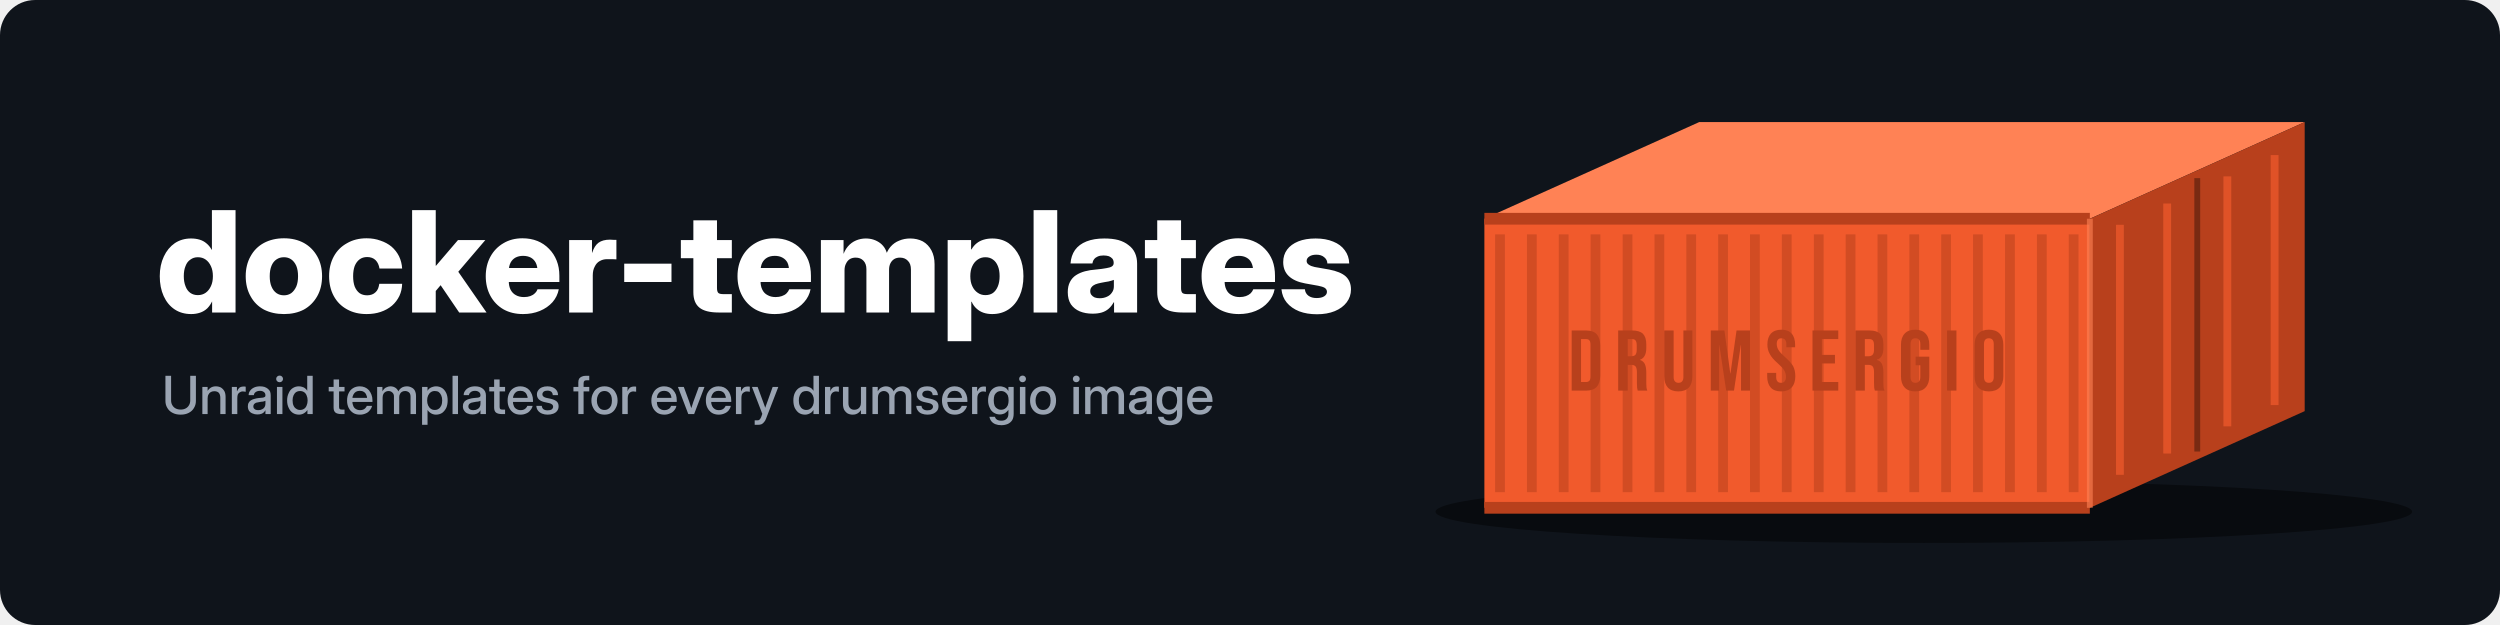
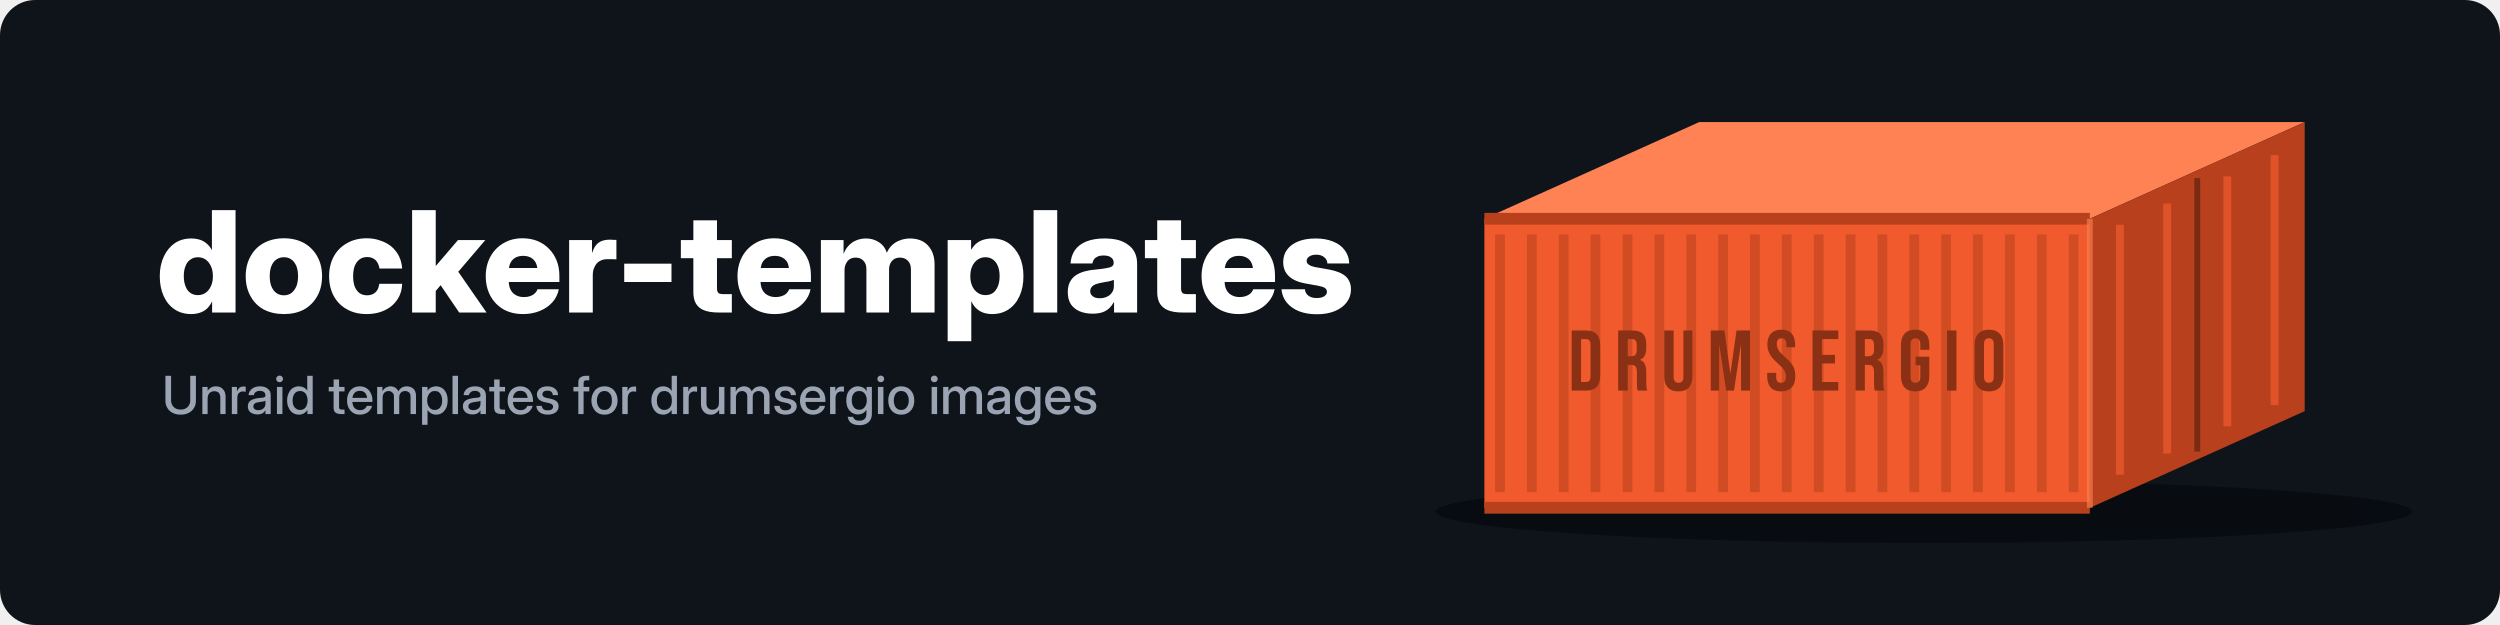
<svg xmlns="http://www.w3.org/2000/svg" viewBox="0 0 1280 320" width="1280" height="320" role="img" aria-label="docker-templates: a shipping container">
  <defs>
    <clipPath id="k">
      <rect width="1280" height="320" rx="18" />
    </clipPath>
  </defs>
  <g clip-path="url(#k)">
    <rect width="1280" height="320" fill="#0F141B" />
    <ellipse cx="985" cy="262" rx="250" ry="16" fill="#000" opacity=".45" />
    <path d="M760 112h310l110 -49.5h-310z" fill="#FF8255" />
    <rect x="760" y="112" width="310" height="148" fill="#F15A2C" />
    <path d="M1070 112l110 -49.5v148l-110 49.5z" fill="#B8401C" />
    <path d="M768.0 120v132M784.3 120v132M800.6 120v132M816.9 120v132M833.3 120v132M849.6 120v132M865.9 120v132M882.2 120v132M898.5 120v132M914.8 120v132M931.2 120v132M947.5 120v132M963.8 120v132M980.1 120v132M996.4 120v132M1012.7 120v132M1029.1 120v132M1045.4 120v132M1061.7 120v132" stroke="#B8401C" stroke-width="5" opacity=".55" />
    <path d="M1085.4 115.1v128M1109.6 104.2v128M1140.4 90.3v128M1164.6 79.4v128" stroke="#F15A2C" stroke-width="4" opacity=".7" />
    <path d="M1125.0 91.2v140" stroke="#000" stroke-opacity=".35" stroke-width="3" />
    <path d="M760 112h310M760 260h310" stroke="#B8401C" stroke-width="6" />
    <path d="M1070 112v148" stroke="#FF8255" stroke-width="3" opacity=".6" />
-     <path fill="#B8401C" d="m804.7 169.2h7.4q3.6 0 5.4 1.9 1.8 2 1.8 5.7v15.6q0 3.7-1.8 5.7-1.8 1.9-5.4 1.9h-7.4zm7.3 26.4q1.2 0 1.8-.7.6-.7.6-2.3v-16q0-1.6-.6-2.3-.6-.7-1.8-.7h-2.5v22zm16.5-26.4h7.2q3.7 0 5.5 1.7 1.7 1.8 1.7 5.4v1.9q0 4.8-3.2 6v.1q1.8.6 2.5 2.2.7 1.6.7 4.3v5.5q0 1.3.1 2.1.1.8.4 1.6h-4.9q-.2-.7-.3-1.4-.1-.7-.1-2.4v-5.6q0-2.1-.7-3-.7-.8-2.4-.8h-1.6v13.2h-4.9zm6.6 13.2q1.5 0 2.2-.7.7-.8.7-2.6v-2.3q0-1.7-.6-2.5-.6-.7-1.8-.7h-2.2v8.8zm17 10.3v-23.5h4.8v23.8q0 1.6.7 2.3.6.7 1.8.7 1.2 0 1.8-.7.7-.7.7-2.3v-23.8h4.6v23.5q0 3.7-1.8 5.7-1.9 2-5.4 2-3.5 0-5.4-2-1.8-2-1.8-5.7zm23.8-23.5h7l3 22h.1l3.1-22h6.9v30.8h-4.6v-23.3h-.1l-3.5 23.3h-4l-3.5-23.3h-.1v23.3h-4.3zm28.9 23.5v-1.8h4.6v2.1q0 3 2.5 3 1.2 0 1.8-.7.7-.7.7-2.3 0-2-.9-3.4-.9-1.5-3.3-3.6-3-2.6-4.1-4.8-1.2-2.1-1.2-4.8 0-3.6 1.8-5.6 1.9-2 5.4-2 3.5 0 5.2 2 1.8 2 1.8 5.7v1.3h-4.5v-1.6q0-1.6-.7-2.3-.6-.7-1.8-.7-2.4 0-2.4 2.9 0 1.7.9 3.1.9 1.5 3.3 3.6 3 2.6 4.2 4.7 1.1 2.2 1.1 5.1 0 3.8-1.9 5.8-1.8 2-5.4 2-3.5 0-5.3-2-1.8-2-1.8-5.7zm23.2-23.5h13.2v4.4h-8.4v8.1h6.7v4.4h-6.7v9.5h8.4v4.4h-13.2zm22 0h7.1q3.8 0 5.5 1.7 1.7 1.8 1.7 5.4v1.9q0 4.8-3.2 6v.1q1.8.6 2.5 2.2.7 1.6.7 4.3v5.5q0 1.3.1 2.1.1.8.5 1.6h-5q-.2-.7-.3-1.4-.1-.7-.1-2.4v-5.6q0-2.1-.7-3-.7-.8-2.3-.8h-1.7v13.2h-4.8zm6.6 13.2q1.4 0 2.1-.7.8-.8.8-2.6v-2.3q0-1.7-.6-2.5-.6-.7-1.9-.7h-2.2v8.8zm16.7 10.3v-16.2q0-3.7 1.9-5.7 1.8-2 5.4-2 3.5 0 5.3 2 1.9 2 1.9 5.7v2.6h-4.6v-2.9q0-3-2.5-3-2.5 0-2.5 3v16.8q0 3 2.5 3 2.5 0 2.5-3v-6h-2.4v-4.4h7v10.1q0 3.7-1.9 5.7-1.8 2-5.3 2-3.6 0-5.4-2-1.9-2-1.9-5.7zm23.6-23.5h4.8v30.8h-4.8zm14.1 23.5v-16.2q0-3.7 1.9-5.7 1.9-2 5.4-2 3.6 0 5.5 2 1.9 2 1.9 5.7v16.2q0 3.7-1.9 5.7-1.9 2-5.5 2-3.5 0-5.4-2-1.9-2-1.9-5.7zm9.8.3v-16.8q0-3-2.5-3-2.5 0-2.5 3v16.8q0 3 2.5 3 2.5 0 2.5-3z" />
+     <path fill="#8A3015" d="m804.7 169.2h7.4q3.6 0 5.4 1.9 1.8 2 1.8 5.7v15.6q0 3.7-1.8 5.7-1.8 1.9-5.4 1.9h-7.4zm7.3 26.4q1.2 0 1.8-.7.6-.7.6-2.3v-16q0-1.6-.6-2.3-.6-.7-1.8-.7h-2.5v22zm16.5-26.4h7.2q3.7 0 5.5 1.7 1.7 1.8 1.7 5.4v1.9q0 4.8-3.2 6v.1q1.8.6 2.5 2.2.7 1.6.7 4.3v5.5q0 1.3.1 2.1.1.8.4 1.6h-4.9q-.2-.7-.3-1.4-.1-.7-.1-2.4v-5.6q0-2.1-.7-3-.7-.8-2.4-.8h-1.6v13.2h-4.9zm6.6 13.2q1.5 0 2.2-.7.7-.8.7-2.6v-2.3q0-1.7-.6-2.5-.6-.7-1.8-.7h-2.2v8.8zm17 10.3v-23.5h4.8v23.8q0 1.6.7 2.3.6.7 1.8.7 1.2 0 1.8-.7.7-.7.7-2.3v-23.8h4.6v23.5q0 3.7-1.8 5.7-1.9 2-5.4 2-3.5 0-5.4-2-1.8-2-1.8-5.7zm23.8-23.5h7l3 22h.1l3.1-22h6.9v30.8h-4.6v-23.3h-.1l-3.5 23.3h-4l-3.5-23.3h-.1v23.3h-4.3zm28.9 23.5v-1.8h4.6v2.1q0 3 2.5 3 1.2 0 1.8-.7.7-.7.7-2.3 0-2-.9-3.4-.9-1.5-3.3-3.6-3-2.6-4.1-4.8-1.2-2.1-1.2-4.8 0-3.6 1.8-5.6 1.9-2 5.4-2 3.5 0 5.2 2 1.8 2 1.8 5.7v1.3h-4.5v-1.6q0-1.6-.7-2.3-.6-.7-1.8-.7-2.4 0-2.4 2.9 0 1.7.9 3.1.9 1.5 3.3 3.6 3 2.6 4.2 4.7 1.1 2.2 1.1 5.1 0 3.8-1.9 5.8-1.8 2-5.4 2-3.5 0-5.3-2-1.8-2-1.8-5.7zm23.2-23.5h13.2v4.4h-8.4v8.1h6.7v4.4h-6.7v9.5h8.4v4.4h-13.2zm22 0h7.1q3.8 0 5.5 1.7 1.7 1.8 1.7 5.4v1.9q0 4.8-3.2 6v.1q1.8.6 2.5 2.2.7 1.6.7 4.3v5.5q0 1.3.1 2.1.1.8.5 1.6h-5q-.2-.7-.3-1.4-.1-.7-.1-2.4v-5.6q0-2.1-.7-3-.7-.8-2.3-.8h-1.7v13.2h-4.8zm6.6 13.2q1.4 0 2.1-.7.8-.8.8-2.6v-2.3q0-1.7-.6-2.5-.6-.7-1.9-.7h-2.2v8.8zm16.7 10.3v-16.2q0-3.7 1.9-5.7 1.8-2 5.4-2 3.5 0 5.3 2 1.9 2 1.9 5.7v2.6h-4.6v-2.9q0-3-2.5-3-2.5 0-2.5 3v16.8q0 3 2.5 3 2.5 0 2.5-3v-6h-2.4v-4.4h7v10.1q0 3.7-1.9 5.7-1.8 2-5.3 2-3.6 0-5.4-2-1.9-2-1.9-5.7zm23.6-23.5h4.8v30.8h-4.8zm14.1 23.5v-16.2q0-3.7 1.9-5.7 1.9-2 5.4-2 3.6 0 5.5 2 1.9 2 1.9 5.7v16.2q0 3.7-1.9 5.7-1.9 2-5.5 2-3.5 0-5.4-2-1.9-2-1.9-5.7zm9.8.3v-16.8q0-3-2.5-3-2.5 0-2.5 3v16.8q0 3 2.5 3 2.5 0 2.5-3z" />
    <path fill="#FFFFFF" d="m97.9 160.8q-4.9 0-8.5-2.4-3.6-2.4-5.6-6.8-2-4.4-2-10.2 0-5.7 2.1-10.1 2-4.3 5.6-6.8 3.6-2.4 8.3-2.4 2.4 0 4.4.6 2 .6 3.5 1.9 1.6 1.3 2.7 3.3h.1v-20.3h12.1v52.4h-12v-5.7q-1 2.1-2.5 3.6-1.6 1.5-3.7 2.2-2.1.7-4.5.7zm3.4-9.7q2.3 0 4-1.2 1.7-1.2 2.7-3.4 1-2.1 1-5.1 0-3-1-5.1-1-2.2-2.7-3.4-1.7-1.2-4-1.2-2.2 0-3.8 1.2-1.7 1.1-2.5 3.3-.9 2.1-.9 5.2 0 3 .9 5.2.8 2.2 2.5 3.4 1.6 1.1 3.8 1.1zm44.1 9.7q-5.8 0-10.3-2.3-4.4-2.4-6.8-6.8-2.5-4.4-2.5-10.3 0-5.8 2.5-10.2 2.4-4.4 6.8-6.8 4.5-2.4 10.3-2.4 5.8 0 10.2 2.4 4.3 2.4 6.8 6.8 2.5 4.4 2.5 10.2 0 5.9-2.5 10.3-2.5 4.4-6.8 6.8-4.4 2.3-10.2 2.3zm0-9.6q2.1 0 3.7-1.1 1.6-1.2 2.6-3.4.9-2.1.9-5.3 0-3.1-.9-5.3-1-2.2-2.6-3.3-1.6-1.1-3.7-1.1-2.2 0-3.8 1.1-1.7 1.1-2.6 3.3-.9 2.2-.9 5.3 0 3.2.9 5.3.9 2.2 2.6 3.4 1.6 1.1 3.8 1.1zm42.3 9.6q-5.7 0-10-2.4-4.4-2.4-6.8-6.8-2.4-4.4-2.4-10.2 0-5.7 2.4-10.1 2.4-4.4 6.8-6.8 4.3-2.5 10-2.5 3.9 0 7.1 1.2 3.3 1.1 5.7 3.1 2.4 2.1 3.8 4.9 1.4 2.9 1.6 6.3h-11.6q-.2-1.3-.7-2.4-.5-1.1-1.3-1.9-.8-.8-1.9-1.2-1.1-.4-2.4-.4-2.3 0-3.9 1.2-1.6 1.2-2.5 3.4-.8 2.2-.8 5.2 0 3.1.8 5.3.9 2.2 2.5 3.4 1.6 1.1 3.9 1.1 1.3 0 2.4-.4 1.1-.4 1.9-1.2.8-.7 1.3-1.9.4-1.1.6-2.4h11.7q-.1 3.4-1.4 6.2-1.4 2.9-3.8 5-2.5 2.1-5.8 3.2-3.2 1.1-7.2 1.1zm34.2-10.4v-14.3h1.3l11.3-13.2h14l-16.3 19.1h-3.2zm-10.9 9.6v-52.4h12.1v52.4zm24.1 0l-10.4-15.3 7.9-8.5 16.5 23.8zm32.7.8q-5.7 0-10-2.4-4.3-2.5-6.7-6.9-2.4-4.4-2.4-10.1 0-5.6 2.4-10 2.4-4.4 6.7-6.9 4.2-2.5 9.7-2.5 4.2 0 7.7 1.4 3.4 1.4 5.9 4 2.5 2.5 3.9 6 1.4 3.5 1.4 7.8v3.2h-33.7v-7.2h28l-5.5 1.5q0-2.4-.9-4.2-.9-1.7-2.5-2.6-1.7-.9-4-.9-2.2 0-3.9.9-1.6.9-2.5 2.6-.9 1.8-.9 4.2v5.3q0 2.5.9 4.3 1 1.9 2.7 2.8 1.7 1 4.2 1 1.8 0 3.2-.5 1.4-.5 2.3-1.4 1-.9 1.4-2.1h10.9q-.7 3.7-3.2 6.6-2.6 2.9-6.5 4.5-3.9 1.6-8.6 1.6zm23.6-.8v-37.1h11.7v6.5h.1q1.1-3.5 3.2-5.1 2.2-1.6 5.9-1.6 1 0 1.8.1.8 0 1.5 0v10q-.7 0-2-.1-1.4 0-2.8 0-2.1 0-3.8 1-1.6.9-2.5 2.8-1 1.8-1 4.5v19zm52.4-25v9.4h-24.2v-9.4zm30.9-12.1v9.3h-26.1v-9.3zm-19.7-10.1h12.1v34.7q0 1.8.7 2.5.7.6 2.7.6.9 0 2.3 0 1.3 0 1.9 0v9.4q-.9 0-2.9 0-1.9 0-3.9 0-6.7 0-9.8-2.5-3.1-2.5-3.1-7.9zm41.7 48q-5.7 0-10-2.4-4.3-2.5-6.7-6.9-2.4-4.4-2.4-10.1 0-5.6 2.4-10 2.4-4.4 6.7-6.9 4.2-2.5 9.7-2.5 4.2 0 7.6 1.4 3.5 1.4 6 4 2.5 2.5 3.9 6 1.3 3.5 1.3 7.8v3.2h-33.7v-7.2h28.1l-5.6 1.5q0-2.4-.8-4.2-.9-1.7-2.6-2.6-1.6-.9-3.9-.9-2.3 0-3.9.9-1.6.9-2.5 2.6-.9 1.8-.9 4.2v5.3q0 2.5.9 4.3.9 1.9 2.7 2.8 1.7 1 4.1 1 1.8 0 3.2-.5 1.5-.5 2.4-1.4.9-.9 1.4-2.1h10.9q-.7 3.7-3.3 6.6-2.5 2.9-6.4 4.5-3.9 1.6-8.6 1.6zm23.6-.8v-37.1h11.6v8.6h-.5q.9-3.2 2.7-5.3 1.8-2.1 4.2-3.1 2.4-1 5-1 4.2 0 7.4 2.4 3.2 2.5 3.8 7h-1.1q.7-3 2.5-5.1 1.9-2.2 4.5-3.2 2.6-1.1 5.6-1.1 3.6 0 6.5 1.5 2.8 1.6 4.4 4.6 1.6 3 1.6 7.1v24.7h-12.1v-22q0-3-1.6-4.5-1.5-1.6-4-1.6-1.7 0-2.9.7-1.3.8-2 2.2-.7 1.4-.7 3.3v21.9h-11.6v-22.2q0-2.7-1.5-4.3-1.5-1.6-4-1.6-1.6 0-2.9.7-1.3.8-2 2.3-.8 1.4-.8 3.5v21.6zm64.9 14.7v-51.8h12v4.8h.2q1.1-1.9 2.6-3.1 1.6-1.3 3.7-1.9 2-.6 4.4-.6 4.7 0 8.3 2.4 3.5 2.5 5.6 6.8 2 4.4 2 10.1 0 5.8-2 10.2-2 4.4-5.6 6.8-3.6 2.4-8.4 2.4-2.5 0-4.5-.7-2-.7-3.5-2.1-1.6-1.4-2.5-3.5h-.2v20.2zm19.3-23.6q2.3 0 3.9-1.1 1.6-1.2 2.5-3.4.9-2.2.9-5.2 0-3.1-.9-5.2-.9-2.2-2.5-3.3-1.6-1.2-3.9-1.2-2.2 0-3.9 1.2-1.8 1.2-2.8 3.4-1 2.1-1 5.1 0 3 1 5.1 1 2.2 2.8 3.4 1.7 1.2 3.9 1.2zm36.8-43.5v52.4h-12.1v-52.4zm18.1 53q-3.7 0-6.6-1.2-2.8-1.2-4.5-3.6-1.6-2.5-1.6-6.2 0-3.1 1.1-5.2 1.1-2.2 3.1-3.5 2-1.3 4.6-2 2.7-.7 5.6-.9 3.3-.3 5.3-.7 2-.3 2.9-.9.9-.6.9-1.7v-.2q0-1.1-.6-2-.7-.8-1.8-1.3-1.2-.4-2.8-.4-1.7 0-2.9.5-1.2.5-1.9 1.4-.7.9-.9 2.2h-11.2q.3-4 2.3-6.9 2.1-2.9 5.9-4.4 3.8-1.5 9.1-1.5 4.1 0 7.2.8 3.1.9 5.2 2.6 2.2 1.6 3.3 4 1.1 2.4 1.1 5.5v25h-11.8v-5.2h-.2q-1.1 2-2.6 3.3-1.5 1.3-3.5 1.9-2 .6-4.7.6zm3.7-7.9q2 0 3.7-.8 1.6-.7 2.5-2.1 1-1.3 1-3.2v-3.3q-.5.2-1.2.4-.6.2-1.5.4-.8.1-1.8.3-1 .2-2.1.4-1.6.3-2.9.8-1.2.5-1.9 1.4-.7.8-.7 2.1 0 1.1.6 1.9.6.8 1.7 1.3 1.1.4 2.6.4zm49.2-29.8v9.3h-26.1v-9.3zm-19.8-10.1h12.2v34.7q0 1.8.7 2.5.7.6 2.7.6.9 0 2.3 0 1.3 0 1.9 0v9.4q-.9 0-2.9 0-1.9 0-4 0-6.6 0-9.7-2.5-3.2-2.5-3.2-7.9zm41.8 48q-5.7 0-10-2.4-4.3-2.5-6.7-6.9-2.4-4.4-2.4-10.1 0-5.6 2.4-10 2.4-4.4 6.7-6.9 4.2-2.5 9.7-2.5 4.2 0 7.6 1.4 3.5 1.4 6 4 2.5 2.5 3.9 6 1.3 3.5 1.3 7.8v3.2h-33.7v-7.2h28.1l-5.6 1.5q0-2.4-.9-4.2-.8-1.7-2.5-2.6-1.6-.9-3.9-.9-2.3 0-3.9.9-1.6.9-2.5 2.6-.9 1.8-.9 4.2v5.3q0 2.5.9 4.3.9 1.9 2.7 2.8 1.7 1 4.1 1 1.8 0 3.2-.5 1.4-.5 2.4-1.4.9-.9 1.4-2.1h10.9q-.7 3.7-3.3 6.6-2.5 2.9-6.4 4.5-3.9 1.6-8.6 1.6zm40 .1q-5.2 0-9.1-1.5-4-1.6-6.4-4.5-2.3-2.8-2.7-6.8h12q.2 2.1 1.8 3.3 1.6 1.2 4.2 1.2 2.5 0 3.9-.9 1.4-.9 1.4-2.3 0-1.2-1.1-2-1.2-.7-3.4-1.1l-6.7-1.2q-5.5-1-8.4-3.8-2.8-2.7-2.8-7.1 0-3.7 2-6.4 2-2.7 5.7-4.2 3.7-1.5 8.9-1.5 5.2 0 9 1.6 3.8 1.5 5.9 4.4 2.2 2.9 2.3 6.8h-11.2q0-1.9-1.6-3.2-1.5-1.3-4-1.3-2.3 0-3.6.9-1.4.9-1.4 2.3 0 1.2 1.1 1.9 1.1.8 3 1.2l7.4 1.3q5.8 1.1 8.5 3.5 2.7 2.5 2.7 6.7 0 3.7-2.2 6.6-2.2 2.9-6.1 4.5-3.9 1.6-9.1 1.6z" />
-     <path fill="#9AA4B2" d="m92.5 212.3q-2.4 0-4.1-.9-1.8-.9-2.7-2.5-1-1.6-1-3.6v-12.9h2.9v12.6q0 1.4.6 2.4.6 1.1 1.7 1.7 1.1.6 2.6.6 1.5 0 2.6-.6 1.1-.6 1.7-1.7.6-1 .6-2.4v-12.6h2.9v12.9q0 2-1 3.6-.9 1.6-2.7 2.5-1.7.9-4.1.9zm13.8-8.3v8h-2.7v-13.9h2.7v3.4h-.7q.7-1.8 2-2.8 1.2-.9 2.9-.9 1.4 0 2.6.6 1.1.7 1.8 1.9.6 1.2.6 3v8.7h-2.7v-8.3q0-1.7-.8-2.6-.8-.8-2.3-.8-.9 0-1.7.4-.8.4-1.2 1.2-.5.8-.5 2.1zm12.4 8v-13.9h2.6v2.2h.1q.4-1.1 1.2-1.8.8-.6 2.2-.6.3 0 .5 0 .3 0 .5.1v2.6q-.2-.1-.6-.1-.4-.1-.9-.1-.8 0-1.4.4-.7.3-1.1 1.1-.3.7-.3 1.9v8.2zm13 .2q-1.3 0-2.4-.5-1.1-.4-1.8-1.4-.6-.9-.6-2.3 0-1.2.5-1.9.4-.8 1.2-1.2.8-.5 1.8-.7 1-.3 2-.4 1.3-.1 2.1-.2.7-.1 1.1-.4.3-.2.3-.7v-.1q0-.7-.3-1.2-.4-.5-1-.8-.6-.3-1.5-.3-.9 0-1.6.3-.7.3-1.1.8-.4.5-.4 1.1h-2.7q0-1.3.8-2.3.7-1 2-1.6 1.3-.6 3-.6 1.3 0 2.3.3 1.1.4 1.8 1 .7.6 1.1 1.4.3.9.3 2v9.5h-2.7v-2q-.3.6-.8 1.1-.5.5-1.3.8-.9.3-2.1.3zm.6-2.2q1.2 0 2-.5.8-.4 1.2-1.1.4-.8.4-1.6v-1.6q-.1.1-.5.2-.3.1-.7.2-.5 0-1 .1-.6.1-1.1.2-.8.1-1.5.3-.6.3-1 .7-.4.5-.4 1.2 0 .6.3 1 .3.4.9.7.6.2 1.4.2zm9.5 2v-13.9h2.8v13.9zm1.4-16.3q-.8 0-1.3-.5-.5-.5-.5-1.2 0-.7.5-1.2.5-.5 1.3-.5.7 0 1.2.5.5.5.5 1.2 0 .7-.5 1.2-.5.5-1.2.5zm9.9 16.6q-1.8 0-3.2-.9-1.4-1-2.1-2.6-.8-1.6-.8-3.8 0-2.1.8-3.7.7-1.7 2.1-2.6 1.4-.9 3.1-.9 1 0 1.8.3.8.2 1.4.7.7.5 1.1 1.3v-7.7h2.8v19.6h-2.7v-2.1q-.5.8-1.2 1.3-.6.5-1.4.8-.8.3-1.7.3zm.5-2.4q1.2 0 2.1-.6.9-.6 1.3-1.7.5-1.1.5-2.6 0-1.4-.5-2.5-.4-1.1-1.3-1.7-.9-.6-2.1-.6-1.1 0-1.9.5-.9.6-1.4 1.7-.5 1.1-.5 2.6 0 1.6.5 2.7.5 1.1 1.4 1.6.8.6 1.9.6zm22.8-11.8v2.3h-8.1v-2.3zm-5.6-3.8h2.8v14q0 .8.3 1.1.3.3 1.1.3.4 0 .7 0 .4 0 .7 0v2.3q-.3 0-.8 0-.5 0-.9 0-2 0-3-.8-.9-.8-.9-2.5zm13.5 18q-2.1 0-3.5-.9-1.5-1-2.3-2.6-.8-1.6-.8-3.7 0-2.2.8-3.8.8-1.7 2.3-2.6 1.5-.9 3.4-.9 1.4 0 2.6.5 1.2.5 2.1 1.5.8 1 1.3 2.3.5 1.3.5 2.9v.8h-11.8v-2.1h10.3l-1.2.6q0-1.3-.5-2.2-.4-1-1.3-1.5-.8-.5-2-.5-1.1 0-2 .5-.8.5-1.3 1.5-.5.9-.5 2.2v1.2q0 1.3.5 2.4.4 1 1.3 1.5.9.6 2.2.6.9 0 1.6-.3.7-.3 1.1-.8.5-.5.7-1.1h2.7q-.3 1.3-1.2 2.3-.8 1.1-2.1 1.6-1.3.6-2.9.6zm8.8-.3v-13.9h2.7v2.9h-.3q.4-1 1.1-1.8.6-.7 1.5-1 .9-.4 1.8-.4 1.6 0 2.8.9 1.2 1 1.4 2.3h-.4q.3-.9.9-1.6.7-.8 1.6-1.2 1-.4 2.1-.4 1.3 0 2.4.6 1.1.5 1.7 1.6.6 1.2.6 2.8v9.2h-2.8v-8.9q0-1.5-.8-2.2-.9-.7-2-.7-.9 0-1.6.4-.7.4-1 1.1-.4.7-.4 1.6v8.7h-2.7v-9.1q0-1.2-.8-1.9-.8-.8-2-.8-.8 0-1.5.4-.7.4-1.1 1.1-.4.8-.4 1.9v8.4zm23 5.5v-19.4h2.8v2q.4-.8 1.1-1.3.7-.5 1.5-.7.8-.3 1.7-.3 1.8 0 3.2.9 1.3.9 2.1 2.6.7 1.6.7 3.7 0 2.2-.7 3.8-.8 1.6-2.1 2.6-1.4.9-3.2.9-.9 0-1.7-.3-.8-.3-1.4-.8-.7-.5-1.2-1.3v7.6zm6.5-7.6q1.2 0 2-.6.8-.5 1.3-1.6.5-1.1.5-2.7 0-1.5-.5-2.6-.5-1.1-1.3-1.7-.8-.5-2-.5-1.2 0-2 .6-.9.6-1.4 1.7-.5 1.1-.5 2.5 0 1.5.5 2.6.5 1.1 1.4 1.7.8.6 2 .6zm11.9-17.5v19.6h-2.8v-19.6zm7.3 19.8q-1.3 0-2.4-.5-1.1-.4-1.7-1.4-.7-.9-.7-2.3 0-1.2.5-1.9.4-.8 1.2-1.2.8-.5 1.8-.7 1-.3 2-.4 1.3-.1 2.1-.2.8-.1 1.1-.4.3-.2.3-.7v-.1q0-.7-.3-1.2-.4-.5-1-.8-.6-.3-1.5-.3-.9 0-1.6.3-.6.3-1 .8-.5.5-.5 1.1h-2.7q0-1.3.8-2.3.7-1 2-1.6 1.3-.6 3-.6 1.3 0 2.3.3 1.1.4 1.8 1 .7.6 1.1 1.4.4.9.4 2v9.5h-2.8v-2q-.3.6-.8 1.1-.5.5-1.3.8-.9.3-2.1.3zm.6-2.2q1.2 0 2-.5.8-.4 1.2-1.1.4-.8.4-1.6v-1.6q-.1.1-.5.2-.3.1-.7.2-.5 0-1 .1-.6.1-1.1.2-.8.1-1.4.3-.7.3-1.1.7-.4.5-.4 1.2 0 .6.3 1 .3.4.9.7.6.2 1.4.2zm16.2-11.9v2.3h-8.1v-2.3zm-5.6-3.8h2.8v14q0 .8.3 1.1.3.3 1.1.3.4 0 .7 0 .4 0 .7 0v2.3q-.3 0-.8 0-.5 0-.9 0-2 0-3-.8-.9-.8-.9-2.5zm13.5 18q-2.1 0-3.5-.9-1.5-1-2.3-2.6-.8-1.6-.8-3.7 0-2.2.8-3.8.8-1.7 2.3-2.6 1.5-.9 3.4-.9 1.4 0 2.6.5 1.2.5 2.1 1.5.8 1 1.3 2.3.5 1.3.5 2.9v.8h-11.8v-2.1h10.3l-1.2.6q0-1.3-.5-2.2-.4-1-1.3-1.5-.8-.5-2-.5-1.2 0-2 .5-.8.5-1.3 1.5-.5.9-.5 2.2v1.2q0 1.3.5 2.4.4 1 1.3 1.5.9.6 2.2.6.9 0 1.6-.3.7-.3 1.1-.8.5-.5.7-1.1h2.7q-.3 1.3-1.2 2.3-.8 1.1-2.1 1.6-1.3.6-2.9.6zm13.9 0q-1.6 0-2.8-.5-1.3-.5-2.1-1.5-.8-1-.9-2.5h2.8q.1 1.1.8 1.7.8.6 2.2.6 1.3 0 2.1-.5.7-.6.7-1.4 0-.7-.5-1.1-.6-.5-1.5-.7l-2.3-.5q-1.9-.4-3-1.4-1-1-1-2.6 0-1.2.7-2.1.7-1 1.9-1.5 1.2-.5 2.8-.5 1.5 0 2.7.5 1.3.6 2 1.6.7 1 .7 2.4h-2.7q0-1-.7-1.7-.8-.6-2-.6-1.2 0-1.9.5-.7.6-.7 1.4 0 .7.5 1.1.6.5 1.5.7l2.4.5q2 .5 3 1.4.9.9.9 2.4 0 1.4-.7 2.3-.7 1-2 1.5-1.3.5-2.9.5zm21.3-14.2v2.3h-8.1v-2.3zm-5.6 13.9v-16.2q0-1.1.4-1.9.5-.7 1.4-1.1.9-.4 2.1-.4.6 0 1 0 .5 0 .7 0v2.3q-.2 0-.6 0-.4 0-.7 0-.8 0-1.2.3-.4.4-.4 1.3v15.7zm13.4.3q-2 0-3.5-.9-1.5-.9-2.3-2.6-.9-1.6-.9-3.7 0-2.2.9-3.8.8-1.7 2.3-2.6 1.5-.9 3.5-.9 2 0 3.5.9 1.5.9 2.3 2.6.9 1.6.9 3.8 0 2.1-.9 3.7-.8 1.7-2.3 2.6-1.5.9-3.5.9zm0-2.4q1.2 0 2-.6.9-.6 1.4-1.7.4-1.1.4-2.5 0-1.5-.4-2.6-.5-1.1-1.4-1.7-.8-.6-2-.6-1.2 0-2.1.6-.8.6-1.3 1.7-.5 1.1-.5 2.6 0 1.4.5 2.5.5 1.1 1.3 1.7.9.6 2.1.6zm9.1 2.1v-13.9h2.7v2.2q.4-1.1 1.2-1.8.9-.6 2.2-.6.3 0 .6 0 .3 0 .4.1v2.6q-.1-.1-.6-.1-.4-.1-.9-.1-.7 0-1.4.4-.6.3-1 1.1-.4.7-.4 1.9v8.2zm21.6.3q-2.1 0-3.6-.9-1.5-1-2.3-2.6-.8-1.6-.8-3.7 0-2.2.9-3.8.8-1.7 2.3-2.6 1.4-.9 3.3-.9 1.5 0 2.7.5 1.2.5 2 1.5.9 1 1.4 2.3.4 1.3.4 2.9v.8h-11.7v-2.1h10.3l-1.3.6q0-1.3-.4-2.2-.5-1-1.3-1.5-.9-.5-2.1-.5-1.1 0-2 .5-.8.5-1.3 1.5-.4.9-.4 2.2v1.2q0 1.3.4 2.4.5 1 1.4 1.5.8.6 2.1.6.9 0 1.6-.3.7-.3 1.2-.8.4-.5.6-1.1h2.7q-.2 1.3-1.1 2.3-.9 1.1-2.2 1.6-1.3.6-2.8.6zm12.2-.3l-5.3-13.9h3l2.8 7.6q.4 1.1.7 2.2.4 1 .7 2.1h-.7q.4-1.1.7-2.1.4-1.1.7-2.2l2.8-7.6h2.9l-5.3 13.9zm15.6.3q-2 0-3.5-.9-1.5-1-2.3-2.6-.8-1.6-.8-3.7 0-2.2.8-3.8.9-1.7 2.3-2.6 1.5-.9 3.4-.9 1.5 0 2.7.5 1.1.5 2 1.5.9 1 1.3 2.3.5 1.3.5 2.9v.8h-11.7v-2.1h10.2l-1.2.6q0-1.3-.5-2.2-.4-1-1.3-1.5-.8-.5-2-.5-1.1 0-2 .5-.8.5-1.3 1.5-.5.9-.5 2.2v1.2q0 1.3.5 2.4.5 1 1.3 1.5.9.6 2.2.6.9 0 1.6-.3.7-.3 1.1-.8.5-.5.7-1.1h2.7q-.3 1.3-1.1 2.3-.9 1.1-2.2 1.6-1.3.6-2.9.6zm8.8-.3v-13.9h2.6v2.2h.1q.4-1.1 1.2-1.8.8-.6 2.2-.6.3 0 .5 0 .3 0 .5.1v2.6q-.2-.1-.6-.1-.4-.1-.9-.1-.8 0-1.4.4-.7.3-1.1 1.1-.3.7-.3 1.9v8.2zm9.6 5.5v-2.3h1.5q.5 0 .8-.2.3-.2.5-.5.3-.4.5-.9l.6-1.7-5.3-13.8h2.9l2.8 7.6q.4 1.1.8 2.2.3 1 .7 2.1h-.8q.3-1.1.7-2.1.4-1.1.8-2.2l2.7-7.6h2.9l-6.3 16.3q-.4 1.1-1 1.7-.5.7-1.3 1.1-.8.3-1.7.3-.5 0-.9 0-.5 0-.9 0zm25.8-5.2q-1.8 0-3.2-.9-1.3-1-2.1-2.6-.7-1.6-.7-3.8 0-2.1.7-3.7.8-1.7 2.1-2.6 1.4-.9 3.2-.9.9 0 1.7.3.8.2 1.5.7.6.5 1.1 1.3v-7.7h2.8v19.6h-2.8v-2.1q-.5.8-1.1 1.3-.7.5-1.5.8-.8.3-1.7.3zm.6-2.4q1.2 0 2-.6.9-.6 1.4-1.7.5-1.1.5-2.6 0-1.4-.5-2.5-.5-1.1-1.4-1.7-.8-.6-2-.6-1.1 0-2 .5-.8.6-1.3 1.7-.5 1.1-.5 2.6 0 1.6.5 2.7.5 1.1 1.3 1.6.9.6 2 .6zm9.6 2.1v-13.9h2.7v2.2q.4-1.1 1.2-1.8.9-.6 2.2-.6.3 0 .6 0 .2 0 .4.1v2.6q-.2-.1-.6-.1-.4-.1-.9-.1-.7 0-1.4.4-.6.3-1 1.1-.4.7-.4 1.9v8.2zm14.2.3q-1.4 0-2.6-.6-1.1-.7-1.8-1.9-.6-1.2-.6-3v-8.7h2.8v8.3q0 1.7.8 2.5.8.9 2.2.9 1 0 1.7-.4.8-.4 1.2-1.2.5-.8.5-2.1v-8h2.7v13.9h-2.7v-3.5h.7q-.7 1.9-1.9 2.8-1.2 1-3 1zm10.1-.3v-13.9h2.7v2.9h-.3q.4-1 1.1-1.8.6-.7 1.5-1 .9-.4 1.8-.4 1.7 0 2.8.9 1.2 1 1.4 2.3h-.4q.3-.9.9-1.6.7-.8 1.6-1.2 1-.4 2.1-.4 1.4 0 2.4.6 1.1.5 1.7 1.6.6 1.2.6 2.8v9.2h-2.8v-8.9q0-1.5-.8-2.2-.9-.7-2-.7-.9 0-1.6.4-.7.4-1 1.1-.4.7-.4 1.6v8.7h-2.7v-9.1q0-1.2-.8-1.9-.8-.8-2-.8-.8 0-1.5.4-.7.4-1.1 1.1-.4.8-.4 1.9v8.4zm28.2.3q-1.6 0-2.9-.5-1.3-.5-2-1.5-.8-1-.9-2.5h2.7q.1 1.1.9 1.7.8.6 2.1.6 1.4 0 2.1-.5.8-.6.8-1.4 0-.7-.5-1.1-.6-.5-1.5-.7l-2.3-.5q-2-.4-3-1.4-1-1-1-2.6 0-1.2.7-2.1.6-1 1.8-1.5 1.2-.5 2.8-.5 1.6 0 2.8.5 1.2.6 1.9 1.6.7 1 .8 2.4h-2.7q0-1-.7-1.7-.8-.6-2-.6-1.2 0-1.9.5-.7.6-.7 1.4 0 .7.5 1.1.5.5 1.5.7l2.4.5q2 .5 3 1.4.9.9.9 2.4 0 1.4-.7 2.3-.8 1-2 1.5-1.3.5-2.9.5zm14 0q-2.1 0-3.5-.9-1.5-1-2.3-2.6-.8-1.6-.8-3.7 0-2.2.8-3.8.8-1.7 2.3-2.6 1.5-.9 3.4-.9 1.4 0 2.6.5 1.2.5 2.1 1.5.8 1 1.3 2.3.5 1.3.5 2.9v.8h-11.8v-2.1h10.3l-1.2.6q0-1.3-.5-2.2-.4-1-1.3-1.5-.8-.5-2-.5-1.2 0-2 .5-.8.5-1.3 1.5-.5.9-.5 2.2v1.2q0 1.3.5 2.4.4 1 1.3 1.5.9.6 2.1.6 1 0 1.7-.3.7-.3 1.1-.8.5-.5.7-1.1h2.7q-.3 1.3-1.2 2.3-.8 1.1-2.1 1.6-1.3.6-2.9.6zm8.8-.3v-13.9h2.6v2.2h.1q.4-1.1 1.2-1.8.8-.6 2.1-.6.4 0 .6 0 .3 0 .5.1v2.6q-.2-.1-.6-.1-.4-.1-.9-.1-.8 0-1.4.4-.7.3-1.1 1.1-.4.7-.4 1.9v8.2zm15 5.7q-1.7 0-3-.5-1.3-.5-2.1-1.5-.8-1-1-2.3h2.8q.2.7.6 1.1.5.5 1.2.7.6.2 1.5.2 1.7 0 2.6-.9 1-.9 1-2.6v-2.1q-.5.8-1.2 1.3-.6.6-1.4.8-.8.3-1.7.3-1.8 0-3.2-.9-1.4-.9-2.1-2.6-.8-1.6-.8-3.7 0-2.1.8-3.8.7-1.6 2.1-2.5 1.4-.9 3.2-.9.9 0 1.7.3.8.2 1.5.7.6.6 1.1 1.4v-2.1h2.7v13.7q0 2.1-.8 3.4-.9 1.3-2.3 1.9-1.5.6-3.2.6zm-.2-7.9q1.2 0 2.1-.6.9-.6 1.4-1.7.4-1.1.4-2.5 0-1.5-.4-2.6-.5-1-1.4-1.6-.9-.6-2.1-.6-1.1 0-1.9.5-.9.6-1.4 1.6-.4 1.1-.4 2.7 0 1.5.4 2.6.5 1.1 1.4 1.6.8.6 1.9.6zm9.7 2.2v-13.9h2.8v13.9zm1.4-16.3q-.8 0-1.3-.5-.5-.5-.5-1.2 0-.7.5-1.2.5-.5 1.3-.5.7 0 1.2.5.5.5.5 1.2 0 .7-.5 1.2-.5.5-1.2.5zm10.5 16.6q-2 0-3.5-.9-1.5-.9-2.4-2.6-.8-1.6-.8-3.7 0-2.2.8-3.8.9-1.7 2.4-2.6 1.5-.9 3.5-.9 2 0 3.5.9 1.5.9 2.3 2.6.8 1.6.8 3.8 0 2.1-.8 3.7-.8 1.7-2.3 2.6-1.5.9-3.5.9zm0-2.4q1.2 0 2-.6.9-.6 1.4-1.7.4-1.1.4-2.5 0-1.5-.4-2.6-.5-1.1-1.4-1.7-.8-.6-2-.6-1.2 0-2.1.6-.8.6-1.3 1.7-.5 1.1-.5 2.6 0 1.4.5 2.5.5 1.1 1.3 1.7.9.6 2.1.6zm15.5 2.1v-13.9h2.8v13.9zm1.4-16.3q-.7 0-1.2-.5-.5-.5-.5-1.2 0-.7.5-1.2.5-.5 1.2-.5.8 0 1.3.5.5.5.5 1.2 0 .7-.5 1.2-.5.5-1.3.5zm4.6 16.3v-13.9h2.7v2.9h-.3q.4-1 1.1-1.8.6-.7 1.5-1 .9-.4 1.8-.4 1.6 0 2.8.9 1.1 1 1.4 2.3h-.4q.3-.9.9-1.6.7-.8 1.6-1.2 1-.4 2.1-.4 1.3 0 2.4.6 1 .5 1.7 1.6.6 1.2.6 2.8v9.2h-2.8v-8.9q0-1.5-.9-2.2-.8-.7-1.9-.7-.9 0-1.6.4-.7.4-1.1 1.1-.3.7-.3 1.6v8.7h-2.8v-9.1q0-1.2-.7-1.9-.8-.8-2-.8-.8 0-1.5.4-.7.4-1.1 1.1-.5.8-.5 1.9v8.4zm27.3.2q-1.4 0-2.5-.5-1.1-.4-1.7-1.4-.7-.9-.7-2.3 0-1.2.5-1.9.4-.8 1.2-1.2.8-.5 1.8-.7 1-.3 2-.4 1.3-.1 2.1-.2.8-.1 1.1-.4.3-.2.3-.7v-.1q0-.7-.3-1.2-.4-.5-1-.8-.6-.3-1.5-.3-.9 0-1.6.3-.6.3-1 .8-.4.5-.5 1.1h-2.7q0-1.3.8-2.3.7-1 2-1.6 1.3-.6 3-.6 1.3 0 2.3.3 1.1.4 1.8 1 .7.6 1.1 1.4.4.9.4 2v9.5h-2.8v-2q-.3.6-.8 1.1-.5.5-1.3.8-.8.3-2 .3zm.5-2.2q1.2 0 2-.5.8-.4 1.2-1.1.4-.8.4-1.6v-1.6q-.1.1-.4.2-.4.1-.8.2-.5 0-1 .1-.6.1-1.1.2-.8.1-1.4.3-.7.3-1.1.7-.4.5-.4 1.2 0 .6.3 1 .3.4.9.7.6.2 1.4.2zm15.6 7.7q-1.7 0-3-.5-1.3-.5-2.1-1.5-.8-1-1-2.3h2.8q.2.7.6 1.1.5.5 1.2.7.6.2 1.5.2 1.7 0 2.6-.9 1-.9 1-2.6v-2.1q-.5.8-1.2 1.3-.6.6-1.4.8-.8.3-1.7.3-1.9 0-3.2-.9-1.4-.9-2.1-2.6-.8-1.6-.8-3.7 0-2.1.8-3.8.7-1.6 2.1-2.5 1.3-.9 3.1-.9 1 0 1.8.3.8.2 1.4.7.7.6 1.2 1.4v-2.1h2.7v13.7q0 2.1-.8 3.4-.9 1.3-2.3 1.9-1.5.6-3.2.6zm-.2-7.9q1.2 0 2.1-.6.9-.6 1.3-1.7.5-1.1.5-2.5 0-1.5-.5-2.6-.4-1-1.3-1.6-.9-.6-2.1-.6-1.1 0-1.9.5-.9.6-1.4 1.6-.5 1.1-.5 2.7 0 1.5.5 2.6.5 1.1 1.4 1.6.8.6 1.9.6zm15.6 2.5q-2.1 0-3.5-.9-1.5-1-2.3-2.6-.8-1.6-.8-3.7 0-2.2.8-3.8.8-1.7 2.3-2.6 1.5-.9 3.4-.9 1.4 0 2.6.5 1.2.5 2.1 1.5.8 1 1.3 2.3.5 1.3.5 2.9v.8h-11.8v-2.1h10.3l-1.2.6q0-1.3-.5-2.2-.5-1-1.3-1.5-.9-.5-2-.5-1.2 0-2 .5-.8.5-1.3 1.5-.5.9-.5 2.2v1.2q0 1.3.5 2.4.4 1 1.3 1.5.9.6 2.1.6 1 0 1.7-.3.7-.3 1.1-.8.5-.5.7-1.1h2.6q-.2 1.3-1.1 2.3-.8 1.1-2.1 1.6-1.3.6-2.9.6z" />
+     <path fill="#9AA4B2" d="m92.5 212.3q-2.4 0-4.1-.9-1.8-.9-2.7-2.5-1-1.6-1-3.6v-12.9h2.9v12.6q0 1.4.6 2.4.6 1.1 1.7 1.7 1.1.6 2.6.6 1.5 0 2.6-.6 1.1-.6 1.7-1.7.6-1 .6-2.4v-12.6h2.9v12.9q0 2-1 3.6-.9 1.6-2.7 2.5-1.7.9-4.1.9zm13.8-8.3v8h-2.7v-13.9h2.7v3.4h-.7q.7-1.8 2-2.8 1.2-.9 2.9-.9 1.4 0 2.6.6 1.1.7 1.8 1.9.6 1.2.6 3v8.7h-2.7v-8.3q0-1.7-.8-2.6-.8-.8-2.3-.8-.9 0-1.7.4-.8.4-1.2 1.2-.5.8-.5 2.1zm12.4 8v-13.9h2.6v2.2h.1q.4-1.1 1.2-1.8.8-.6 2.2-.6.3 0 .5 0 .3 0 .5.1v2.6q-.2-.1-.6-.1-.4-.1-.9-.1-.8 0-1.4.4-.7.3-1.1 1.1-.3.7-.3 1.9v8.2zm13 .2q-1.3 0-2.4-.5-1.1-.4-1.8-1.4-.6-.9-.6-2.3 0-1.2.5-1.9.4-.8 1.2-1.2.8-.5 1.8-.7 1-.3 2-.4 1.3-.1 2.1-.2.7-.1 1.1-.4.3-.2.3-.7v-.1q0-.7-.3-1.2-.4-.5-1-.8-.6-.3-1.5-.3-.9 0-1.6.3-.7.3-1.1.8-.4.5-.4 1.1h-2.7q0-1.3.8-2.3.7-1 2-1.6 1.3-.6 3-.6 1.3 0 2.3.3 1.1.4 1.8 1 .7.6 1.1 1.4.3.9.3 2v9.5h-2.7v-2q-.3.6-.8 1.1-.5.5-1.3.8-.9.3-2.1.3zm.6-2.2q1.2 0 2-.5.8-.4 1.2-1.1.4-.8.4-1.6v-1.6q-.1.1-.5.2-.3.1-.7.2-.5 0-1 .1-.6.1-1.1.2-.8.1-1.5.3-.6.3-1 .7-.4.5-.4 1.2 0 .6.3 1 .3.4.9.7.6.2 1.4.2zm9.5 2v-13.9h2.8v13.9zm1.4-16.3q-.8 0-1.3-.5-.5-.5-.5-1.2 0-.7.5-1.2.5-.5 1.3-.5.7 0 1.2.5.5.5.5 1.2 0 .7-.5 1.2-.5.5-1.2.5zm9.9 16.6q-1.8 0-3.2-.9-1.4-1-2.1-2.6-.8-1.6-.8-3.8 0-2.1.8-3.7.7-1.7 2.1-2.6 1.4-.9 3.1-.9 1 0 1.8.3.8.2 1.4.7.7.5 1.1 1.3v-7.7h2.8v19.6h-2.7v-2.1q-.5.8-1.2 1.3-.6.5-1.4.8-.8.3-1.7.3zm.5-2.4q1.2 0 2.1-.6.9-.6 1.3-1.7.5-1.1.5-2.6 0-1.4-.5-2.5-.4-1.1-1.3-1.7-.9-.6-2.1-.6-1.1 0-1.9.5-.9.6-1.4 1.7-.5 1.1-.5 2.6 0 1.6.5 2.7.5 1.1 1.4 1.6.8.6 1.9.6zm22.8-11.8v2.3h-8.1v-2.3zm-5.6-3.8h2.8v14q0 .8.3 1.1.3.3 1.1.3.4 0 .7 0 .4 0 .7 0v2.3q-.3 0-.8 0-.5 0-.9 0-2 0-3-.8-.9-.8-.9-2.5zm13.5 18q-2.1 0-3.5-.9-1.5-1-2.3-2.6-.8-1.6-.8-3.7 0-2.2.8-3.8.8-1.7 2.3-2.6 1.5-.9 3.4-.9 1.4 0 2.6.5 1.2.5 2.1 1.5.8 1 1.3 2.3.5 1.3.5 2.9v.8h-11.8v-2.1h10.3l-1.2.6q0-1.3-.5-2.2-.4-1-1.3-1.5-.8-.5-2-.5-1.1 0-2 .5-.8.5-1.3 1.5-.5.9-.5 2.2v1.2q0 1.3.5 2.4.4 1 1.3 1.5.9.6 2.2.6.9 0 1.6-.3.7-.3 1.1-.8.5-.5.7-1.1h2.7q-.3 1.3-1.2 2.3-.8 1.1-2.1 1.6-1.3.6-2.9.6zm8.8-.3v-13.9h2.7v2.9h-.3q.4-1 1.1-1.8.6-.7 1.5-1 .9-.4 1.8-.4 1.6 0 2.8.9 1.2 1 1.4 2.3h-.4q.3-.9.9-1.6.7-.8 1.6-1.2 1-.4 2.1-.4 1.3 0 2.4.6 1.1.5 1.7 1.6.6 1.2.6 2.8v9.2h-2.8v-8.9q0-1.5-.8-2.2-.9-.7-2-.7-.9 0-1.6.4-.7.4-1 1.1-.4.7-.4 1.6v8.7h-2.7v-9.1q0-1.2-.8-1.9-.8-.8-2-.8-.8 0-1.5.4-.7.4-1.1 1.1-.4.8-.4 1.9v8.4zm23 5.5v-19.4h2.8v2q.4-.8 1.1-1.3.7-.5 1.5-.7.8-.3 1.7-.3 1.8 0 3.2.9 1.3.9 2.1 2.6.7 1.6.7 3.7 0 2.2-.7 3.8-.8 1.6-2.1 2.6-1.4.9-3.2.9-.9 0-1.7-.3-.8-.3-1.4-.8-.7-.5-1.2-1.3v7.6zm6.5-7.6q1.2 0 2-.6.8-.5 1.3-1.6.5-1.1.5-2.7 0-1.5-.5-2.6-.5-1.1-1.3-1.7-.8-.5-2-.5-1.2 0-2 .6-.9.6-1.4 1.7-.5 1.1-.5 2.5 0 1.5.5 2.6.5 1.1 1.4 1.7.8.6 2 .6zm11.9-17.5v19.6h-2.8v-19.6zm7.3 19.8q-1.3 0-2.4-.5-1.1-.4-1.7-1.4-.7-.9-.7-2.3 0-1.2.5-1.9.4-.8 1.2-1.2.8-.5 1.8-.7 1-.3 2-.4 1.3-.1 2.1-.2.8-.1 1.1-.4.3-.2.3-.7v-.1q0-.7-.3-1.2-.4-.5-1-.8-.6-.3-1.5-.3-.9 0-1.6.3-.6.3-1 .8-.5.5-.5 1.1h-2.7q0-1.3.8-2.3.7-1 2-1.6 1.3-.6 3-.6 1.3 0 2.3.3 1.1.4 1.8 1 .7.6 1.1 1.4.4.9.4 2v9.5h-2.8v-2q-.3.6-.8 1.1-.5.5-1.3.8-.9.3-2.1.3zm.6-2.2q1.2 0 2-.5.8-.4 1.2-1.1.4-.8.4-1.6v-1.6q-.1.1-.5.2-.3.1-.7.2-.5 0-1 .1-.6.1-1.1.2-.8.1-1.4.3-.7.3-1.1.7-.4.5-.4 1.2 0 .6.3 1 .3.4.9.7.6.2 1.4.2zm16.2-11.9v2.3h-8.1v-2.3zm-5.6-3.8h2.8v14q0 .8.3 1.1.3.3 1.1.3.4 0 .7 0 .4 0 .7 0v2.3q-.3 0-.8 0-.5 0-.9 0-2 0-3-.8-.9-.8-.9-2.5zm13.5 18q-2.1 0-3.5-.9-1.5-1-2.3-2.6-.8-1.6-.8-3.7 0-2.2.8-3.8.8-1.7 2.3-2.6 1.5-.9 3.4-.9 1.4 0 2.6.5 1.2.5 2.1 1.5.8 1 1.3 2.3.5 1.3.5 2.9v.8h-11.8v-2.1h10.3l-1.2.6q0-1.3-.5-2.2-.4-1-1.3-1.5-.8-.5-2-.5-1.2 0-2 .5-.8.5-1.3 1.5-.5.9-.5 2.2v1.2q0 1.3.5 2.4.4 1 1.3 1.5.9.6 2.2.6.9 0 1.6-.3.7-.3 1.1-.8.5-.5.7-1.1h2.7q-.3 1.3-1.2 2.3-.8 1.1-2.1 1.6-1.3.6-2.9.6zm13.9 0q-1.6 0-2.8-.5-1.3-.5-2.1-1.5-.8-1-.9-2.5h2.8q.1 1.1.8 1.7.8.6 2.2.6 1.3 0 2.1-.5.7-.6.7-1.4 0-.7-.5-1.1-.6-.5-1.5-.7l-2.3-.5q-1.9-.4-3-1.4-1-1-1-2.6 0-1.2.7-2.1.7-1 1.9-1.5 1.2-.5 2.8-.5 1.5 0 2.7.5 1.3.6 2 1.6.7 1 .7 2.4h-2.7q0-1-.7-1.7-.8-.6-2-.6-1.2 0-1.9.5-.7.6-.7 1.4 0 .7.5 1.1.6.5 1.5.7l2.4.5q2 .5 3 1.4.9.9.9 2.4 0 1.4-.7 2.3-.7 1-2 1.5-1.3.5-2.9.5zm21.3-14.2v2.3h-8.1v-2.3zm-5.6 13.9v-16.2q0-1.1.4-1.9.5-.7 1.4-1.1.9-.4 2.1-.4.6 0 1 0 .5 0 .7 0v2.3q-.2 0-.6 0-.4 0-.7 0-.8 0-1.2.3-.4.4-.4 1.3v15.7zm13.4.3q-2 0-3.5-.9-1.5-.9-2.3-2.6-.9-1.6-.9-3.7 0-2.2.9-3.8.8-1.7 2.3-2.6 1.5-.9 3.5-.9 2 0 3.5.9 1.5.9 2.3 2.6.9 1.6.9 3.8 0 2.1-.9 3.7-.8 1.7-2.3 2.6-1.5.9-3.5.9zm0-2.4q1.2 0 2-.6.9-.6 1.4-1.7.4-1.1.4-2.5 0-1.5-.4-2.6-.5-1.1-1.4-1.7-.8-.6-2-.6-1.2 0-2.1.6-.8.6-1.3 1.7-.5 1.1-.5 2.6 0 1.4.5 2.5.5 1.1 1.3 1.7.9.6 2.1.6zm9.1 2.1v-13.9h2.7v2.2q.4-1.1 1.2-1.8.9-.6 2.2-.6.3 0 .6 0 .3 0 .4.1v2.6q-.1-.1-.6-.1-.4-.1-.9-.1-.7 0-1.4.4-.6.3-1 1.1-.4.7-.4 1.9v8.2zm21 .3q-1.8 0-3.2-.9-1.4-1-2.1-2.6-.8-1.6-.8-3.8 0-2.1.8-3.7.7-1.7 2.1-2.6 1.4-.9 3.2-.9.9 0 1.7.3.8.2 1.4.7.7.5 1.1 1.3h.1v-7.7h2.7v19.6h-2.7v-2.1q-.5.8-1.2 1.3-.6.5-1.4.8-.8.3-1.7.3zm.5-2.4q1.2 0 2.1-.6.9-.6 1.4-1.7.4-1.1.4-2.6 0-1.4-.4-2.5-.5-1.1-1.4-1.7-.9-.6-2.1-.6-1.1 0-1.9.5-.9.6-1.4 1.7-.5 1.1-.5 2.6 0 1.6.5 2.7.5 1.1 1.4 1.6.8.6 1.9.6zm9.7 2.1v-13.9h2.6v2.2h.1q.4-1.1 1.2-1.8.8-.6 2.1-.6.4 0 .6 0 .3 0 .5.1v2.6q-.2-.1-.6-.1-.4-.1-.9-.1-.8 0-1.4.4-.7.3-1.1 1.1-.3.7-.3 1.9v8.2zm14.2.3q-1.5 0-2.6-.6-1.1-.7-1.8-1.9-.7-1.2-.7-3v-8.7h2.8v8.3q0 1.7.8 2.5.8.9 2.3.9.9 0 1.7-.4.7-.4 1.2-1.2.4-.8.4-2.1v-8h2.8v13.9h-2.7v-3.5h.6q-.7 1.9-1.9 2.8-1.2 1-2.9 1zm10-.3v-13.9h2.7v2.9h-.2q.4-1 1-1.8.7-.7 1.6-1 .8-.4 1.8-.4 1.6 0 2.8.9 1.1 1 1.4 2.3h-.4q.2-.9.9-1.6.6-.8 1.6-1.2.9-.4 2.1-.4 1.3 0 2.4.6 1 .5 1.6 1.6.7 1.2.7 2.8v9.2h-2.8v-8.9q0-1.5-.9-2.2-.8-.7-1.9-.7-1 0-1.6.4-.7.4-1.1 1.1-.3.7-.3 1.6v8.7h-2.8v-9.1q0-1.2-.7-1.9-.8-.8-2-.8-.8 0-1.5.4-.7.4-1.1 1.1-.5.8-.5 1.9v8.4zm28.3.3q-1.6 0-2.9-.5-1.3-.5-2.1-1.5-.8-1-.9-2.5h2.8q.1 1.1.9 1.7.7.6 2.1.6 1.3 0 2.1-.5.8-.6.8-1.4 0-.7-.6-1.1-.5-.5-1.4-.7l-2.3-.5q-2-.4-3-1.4-1-1-1-2.6 0-1.2.6-2.1.7-1 1.9-1.5 1.2-.5 2.8-.5 1.6 0 2.8.5 1.2.6 1.9 1.6.7 1 .7 2.4h-2.6q0-1-.8-1.7-.7-.6-2-.6-1.2 0-1.9.5-.7.6-.7 1.4 0 .7.6 1.1.5.5 1.4.7l2.4.5q2.1.5 3 1.4 1 .9 1 2.4 0 1.4-.8 2.3-.7 1-2 1.5-1.2.5-2.8.5zm14 0q-2.1 0-3.6-.9-1.5-1-2.3-2.6-.8-1.6-.8-3.7 0-2.2.9-3.8.8-1.7 2.3-2.6 1.4-.9 3.3-.9 1.5 0 2.7.5 1.2.5 2 1.5.9 1 1.4 2.3.4 1.3.4 2.9v.8h-11.7v-2.1h10.3l-1.3.6q0-1.3-.4-2.2-.5-1-1.3-1.5-.9-.5-2.1-.5-1.1 0-1.9.5-.9.5-1.4 1.5-.4.9-.4 2.2v1.2q0 1.3.4 2.4.5 1 1.4 1.5.9.6 2.1.6.9 0 1.6-.3.7-.3 1.2-.8.4-.5.6-1.1h2.7q-.2 1.3-1.1 2.3-.9 1.1-2.2 1.6-1.3.6-2.8.6zm8.7-.3v-13.9h2.7v2.2q.4-1.1 1.2-1.8.9-.6 2.2-.6.3 0 .6 0 .3 0 .4.1v2.6q-.1-.1-.6-.1-.4-.1-.8-.1-.8 0-1.5.4-.6.3-1 1.1-.4.7-.4 1.9v8.2zm15.1 5.7q-1.8 0-3.1-.5-1.3-.5-2.1-1.5-.7-1-.9-2.3h2.8q.1.7.6 1.1.4.5 1.1.7.7.2 1.6.2 1.6 0 2.6-.9.9-.9.9-2.6v-2.1q-.5.8-1.1 1.3-.7.6-1.5.8-.8.3-1.7.3-1.8 0-3.1-.9-1.4-.9-2.2-2.6-.7-1.6-.7-3.7 0-2.1.7-3.8.8-1.6 2.2-2.5 1.3-.9 3.1-.9.9 0 1.7.3.8.2 1.5.7.7.6 1.1 1.4h.1v-2.1h2.7v13.7q0 2.1-.9 3.4-.8 1.3-2.3 1.9-1.4.6-3.1.6zm-.2-7.9q1.2 0 2.1-.6.8-.6 1.3-1.7.5-1.1.5-2.5 0-1.5-.5-2.6-.5-1-1.3-1.6-.9-.6-2.1-.6-1.1 0-2 .5-.8.6-1.3 1.6-.5 1.1-.5 2.7 0 1.5.5 2.6.5 1.1 1.3 1.6.9.6 2 .6zm9.6 2.2v-13.9h2.8v13.9zm1.4-16.3q-.7 0-1.2-.5-.5-.5-.5-1.2 0-.7.5-1.2.5-.5 1.2-.5.8 0 1.3.5.5.5.5 1.2 0 .7-.5 1.2-.5.5-1.3.5zm10.5 16.6q-2 0-3.5-.9-1.5-.9-2.3-2.6-.8-1.6-.8-3.7 0-2.2.8-3.8.8-1.7 2.3-2.6 1.5-.9 3.5-.9 2 0 3.5.9 1.5.9 2.4 2.6.8 1.6.8 3.8 0 2.1-.8 3.7-.9 1.7-2.4 2.6-1.5.9-3.5.9zm0-2.4q1.2 0 2.1-.6.8-.6 1.3-1.7.5-1.1.5-2.5 0-1.5-.5-2.6-.5-1.1-1.3-1.7-.9-.6-2.1-.6-1.2 0-2 .6-.9.6-1.3 1.7-.5 1.1-.5 2.6 0 1.4.5 2.5.4 1.1 1.3 1.7.8.6 2 .6zm15.6 2.1v-13.9h2.8v13.9zm1.4-16.3q-.8 0-1.3-.5-.5-.5-.5-1.2 0-.7.5-1.2.5-.5 1.3-.5.7 0 1.2.5.5.5.5 1.2 0 .7-.5 1.2-.5.5-1.2.5zm4.5 16.3v-13.9h2.7v2.9h-.2q.3-1 1-1.8.7-.7 1.5-1 .9-.4 1.9-.4 1.6 0 2.7.9 1.2 1 1.5 2.3h-.5q.3-.9 1-1.6.6-.8 1.6-1.2.9-.4 2.1-.4 1.3 0 2.3.6 1.1.5 1.7 1.6.6 1.2.6 2.8v9.2h-2.8v-8.9q0-1.5-.8-2.2-.8-.7-2-.7-.9 0-1.6.4-.6.4-1 1.1-.4.7-.4 1.6v8.7h-2.7v-9.1q0-1.2-.8-1.9-.7-.8-1.9-.8-.8 0-1.5.4-.8.4-1.2 1.1-.4.8-.4 1.9v8.4zm27.3.2q-1.4 0-2.5-.5-1-.4-1.7-1.4-.6-.9-.6-2.3 0-1.2.4-1.9.5-.8 1.3-1.2.8-.5 1.7-.7 1-.3 2.1-.4 1.3-.1 2.1-.2.7-.1 1-.4.4-.2.4-.7v-.1q0-.7-.4-1.2-.3-.5-.9-.8-.7-.3-1.5-.3-.9 0-1.6.3-.7.3-1.1.8-.4.5-.4 1.1h-2.8q.1-1.3.8-2.3.8-1 2.1-1.6 1.3-.6 3-.6 1.3 0 2.3.3 1 .4 1.8 1 .7.6 1 1.4.4.9.4 2v9.5h-2.7v-2h-.1q-.3.6-.8 1.1-.5.5-1.3.8-.8.3-2 .3zm.6-2.2q1.2 0 2-.5.8-.4 1.2-1.1.4-.8.4-1.6v-1.6q-.2.1-.5.2-.3.1-.8.2-.4 0-1 .1-.5.1-1.1.2-.7.1-1.4.3-.6.3-1 .7-.4.5-.4 1.2 0 .6.3 1 .3.4.9.7.6.2 1.4.2zm15.5 7.7q-1.7 0-3-.5-1.3-.5-2.1-1.5-.8-1-.9-2.3h2.7q.2.7.7 1.1.4.5 1.1.7.7.2 1.5.2 1.7 0 2.7-.9.9-.9.9-2.6v-2.1q-.5.8-1.1 1.3-.7.6-1.5.8-.8.3-1.7.3-1.8 0-3.2-.9-1.3-.9-2.1-2.6-.7-1.6-.7-3.7 0-2.1.7-3.8.8-1.6 2.1-2.5 1.4-.9 3.2-.9.9 0 1.7.3.8.2 1.5.7.7.6 1.1 1.4v-2.1h2.8v13.7q0 2.1-.9 3.4-.8 1.3-2.3 1.9-1.4.6-3.2.6zm-.1-7.9q1.2 0 2-.6.9-.6 1.4-1.7.5-1.1.5-2.5 0-1.5-.5-2.6-.5-1-1.4-1.6-.8-.6-2-.6-1.1 0-2 .5-.8.6-1.3 1.6-.5 1.1-.5 2.7 0 1.5.5 2.6.5 1.1 1.3 1.6.9.6 2 .6zm15.6 2.5q-2.1 0-3.6-.9-1.5-1-2.3-2.6-.8-1.6-.8-3.7 0-2.2.9-3.8.8-1.7 2.3-2.6 1.4-.9 3.3-.9 1.5 0 2.7.5 1.2.5 2 1.5.9 1 1.4 2.3.4 1.3.4 2.9v.8h-11.7v-2.1h10.3l-1.3.6q0-1.3-.4-2.2-.5-1-1.3-1.5-.9-.5-2.1-.5-1.1 0-1.9.5-.9.5-1.4 1.5-.4.9-.4 2.2v1.2q0 1.3.4 2.4.5 1 1.4 1.5.8.6 2.1.6.9 0 1.6-.3.7-.3 1.2-.8.4-.5.6-1.1h2.7q-.2 1.3-1.1 2.3-.9 1.1-2.2 1.6-1.3.6-2.8.6zm13.9 0q-1.6 0-2.9-.5-1.3-.5-2.1-1.5-.7-1-.8-2.5h2.7q.1 1.1.9 1.7.8.6 2.1.6 1.4 0 2.1-.5.8-.6.8-1.4 0-.7-.6-1.1-.5-.5-1.4-.7l-2.3-.5q-2-.4-3-1.4-1-1-1-2.6 0-1.2.6-2.1.7-1 1.9-1.5 1.2-.5 2.8-.5 1.6 0 2.8.5 1.2.6 1.9 1.6.7 1 .8 2.4h-2.7q0-1-.8-1.7-.7-.6-2-.6-1.1 0-1.8.5-.7.6-.7 1.4 0 .7.5 1.1.5.5 1.5.7l2.3.5q2.1.5 3 1.4 1 .9 1 2.4 0 1.4-.7 2.3-.8 1-2 1.5-1.3.5-2.9.5z" />
  </g>
</svg>
